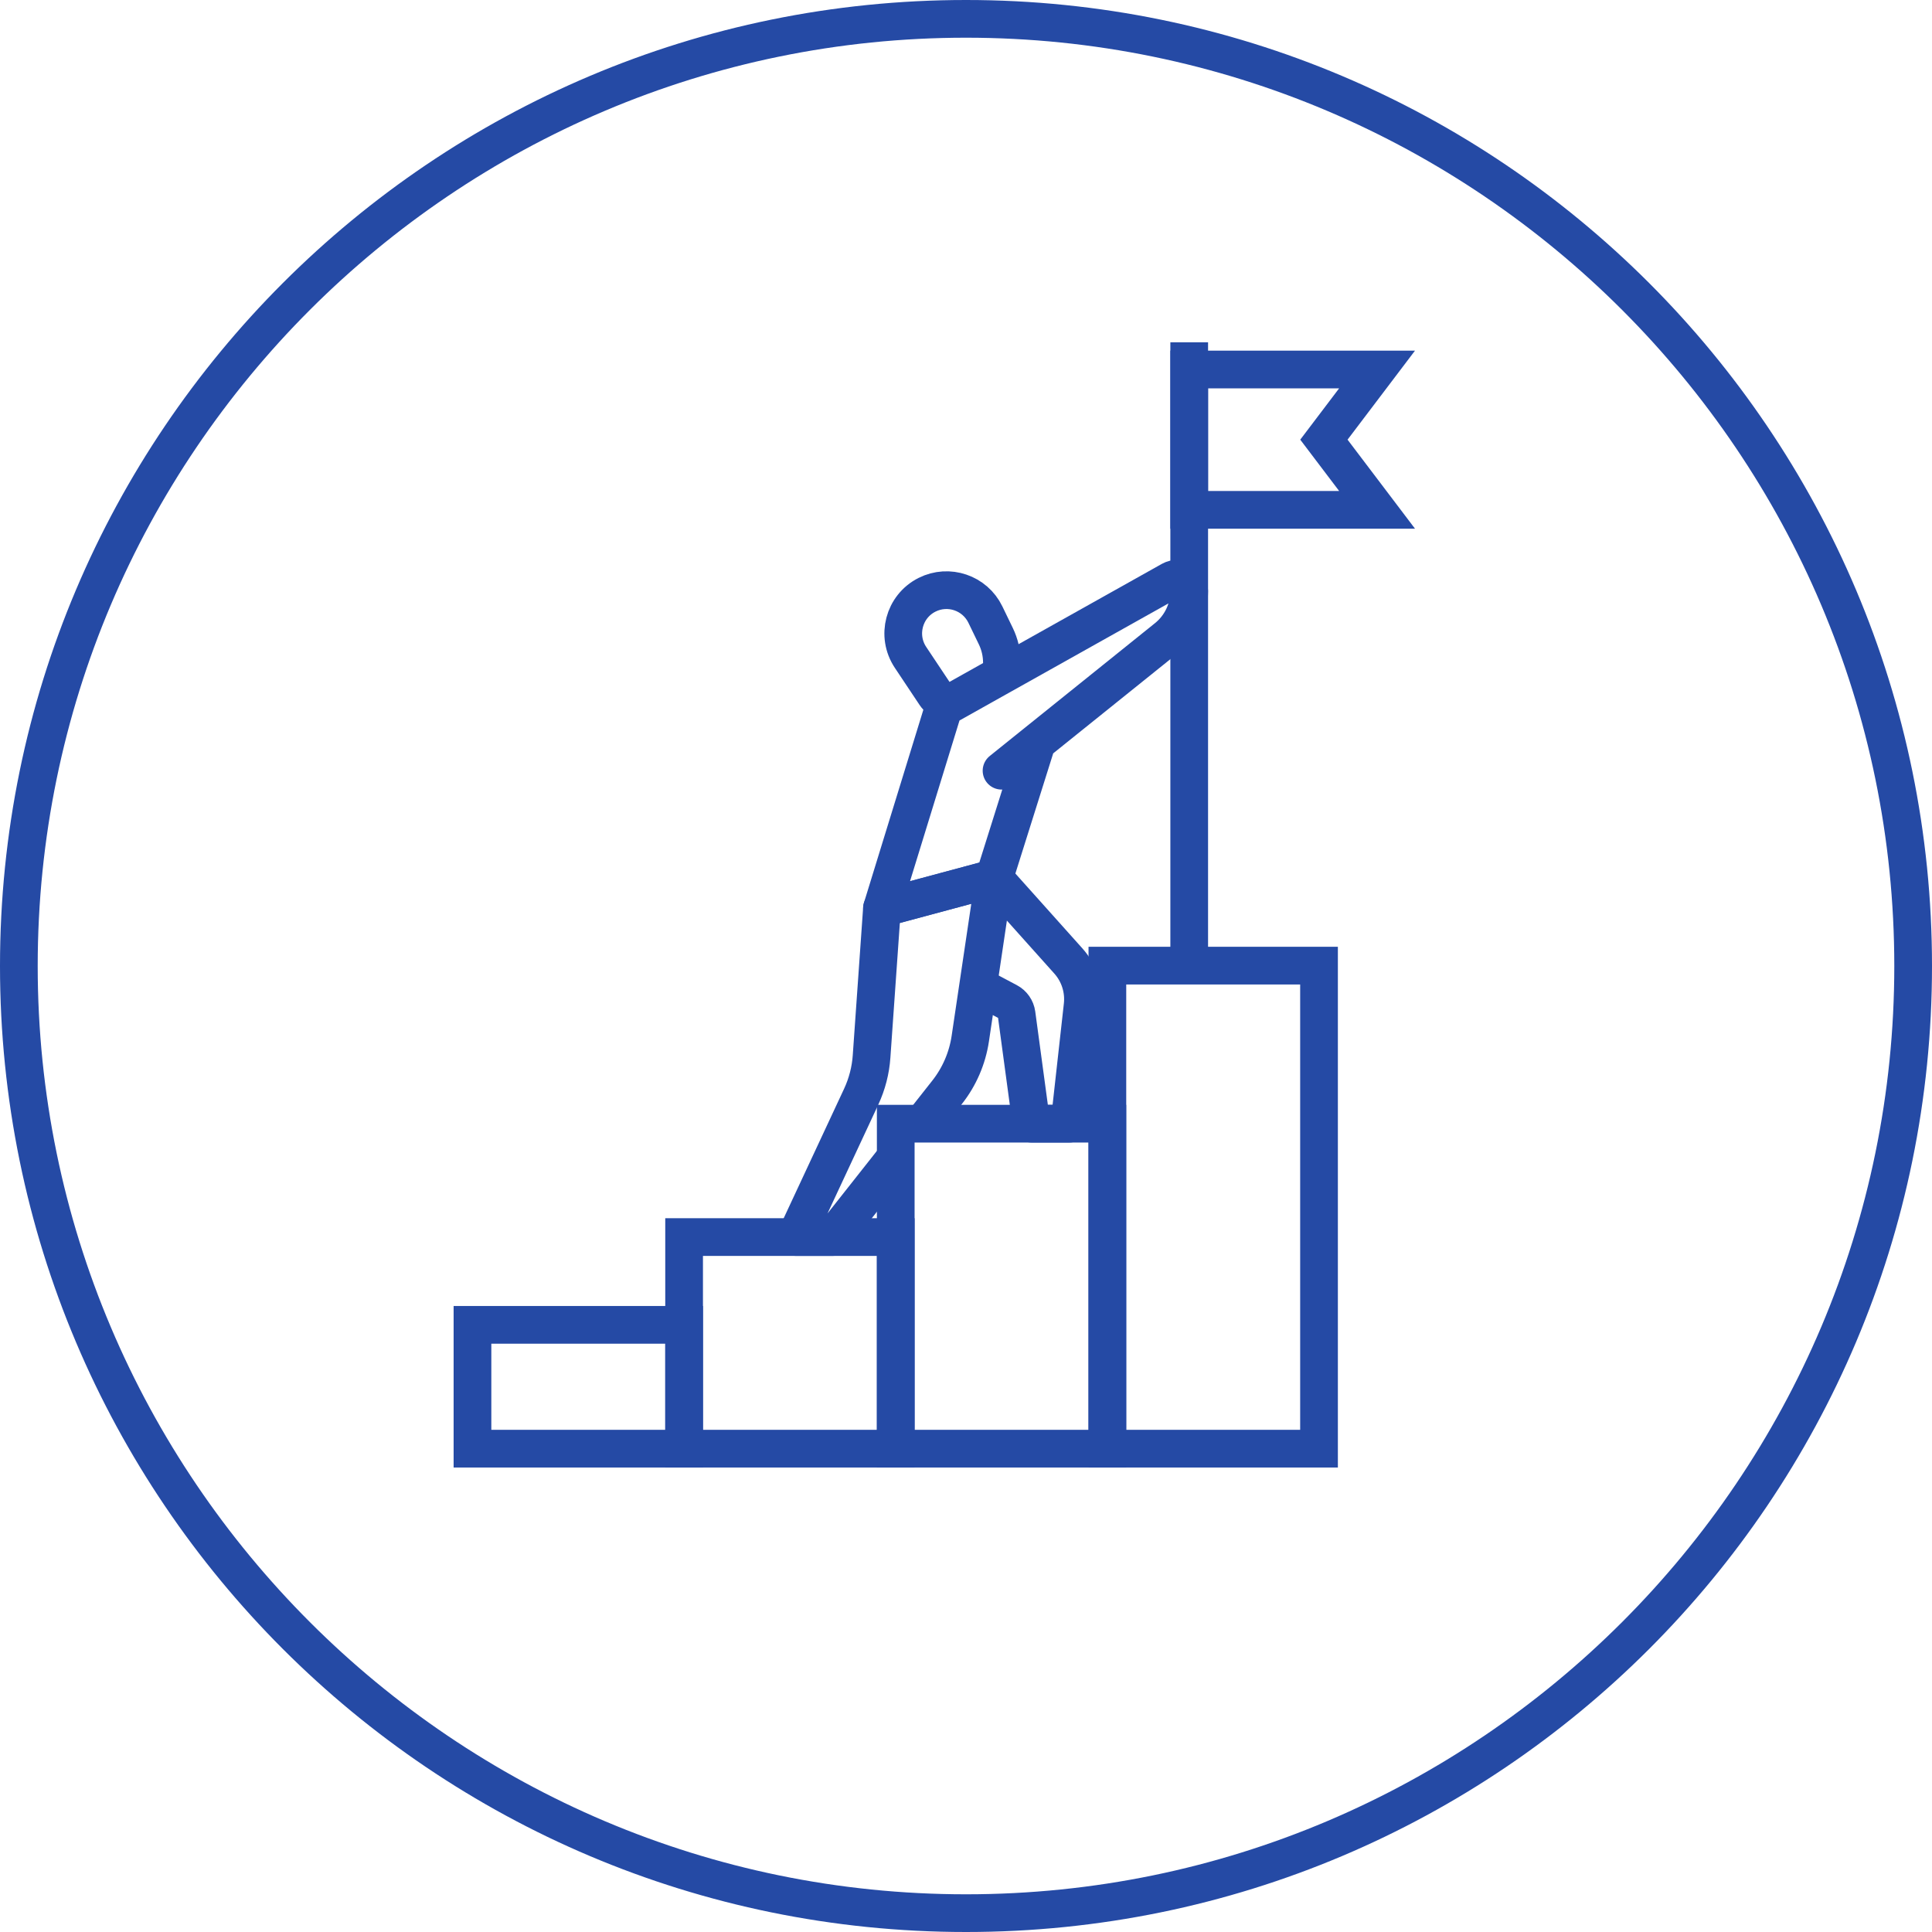
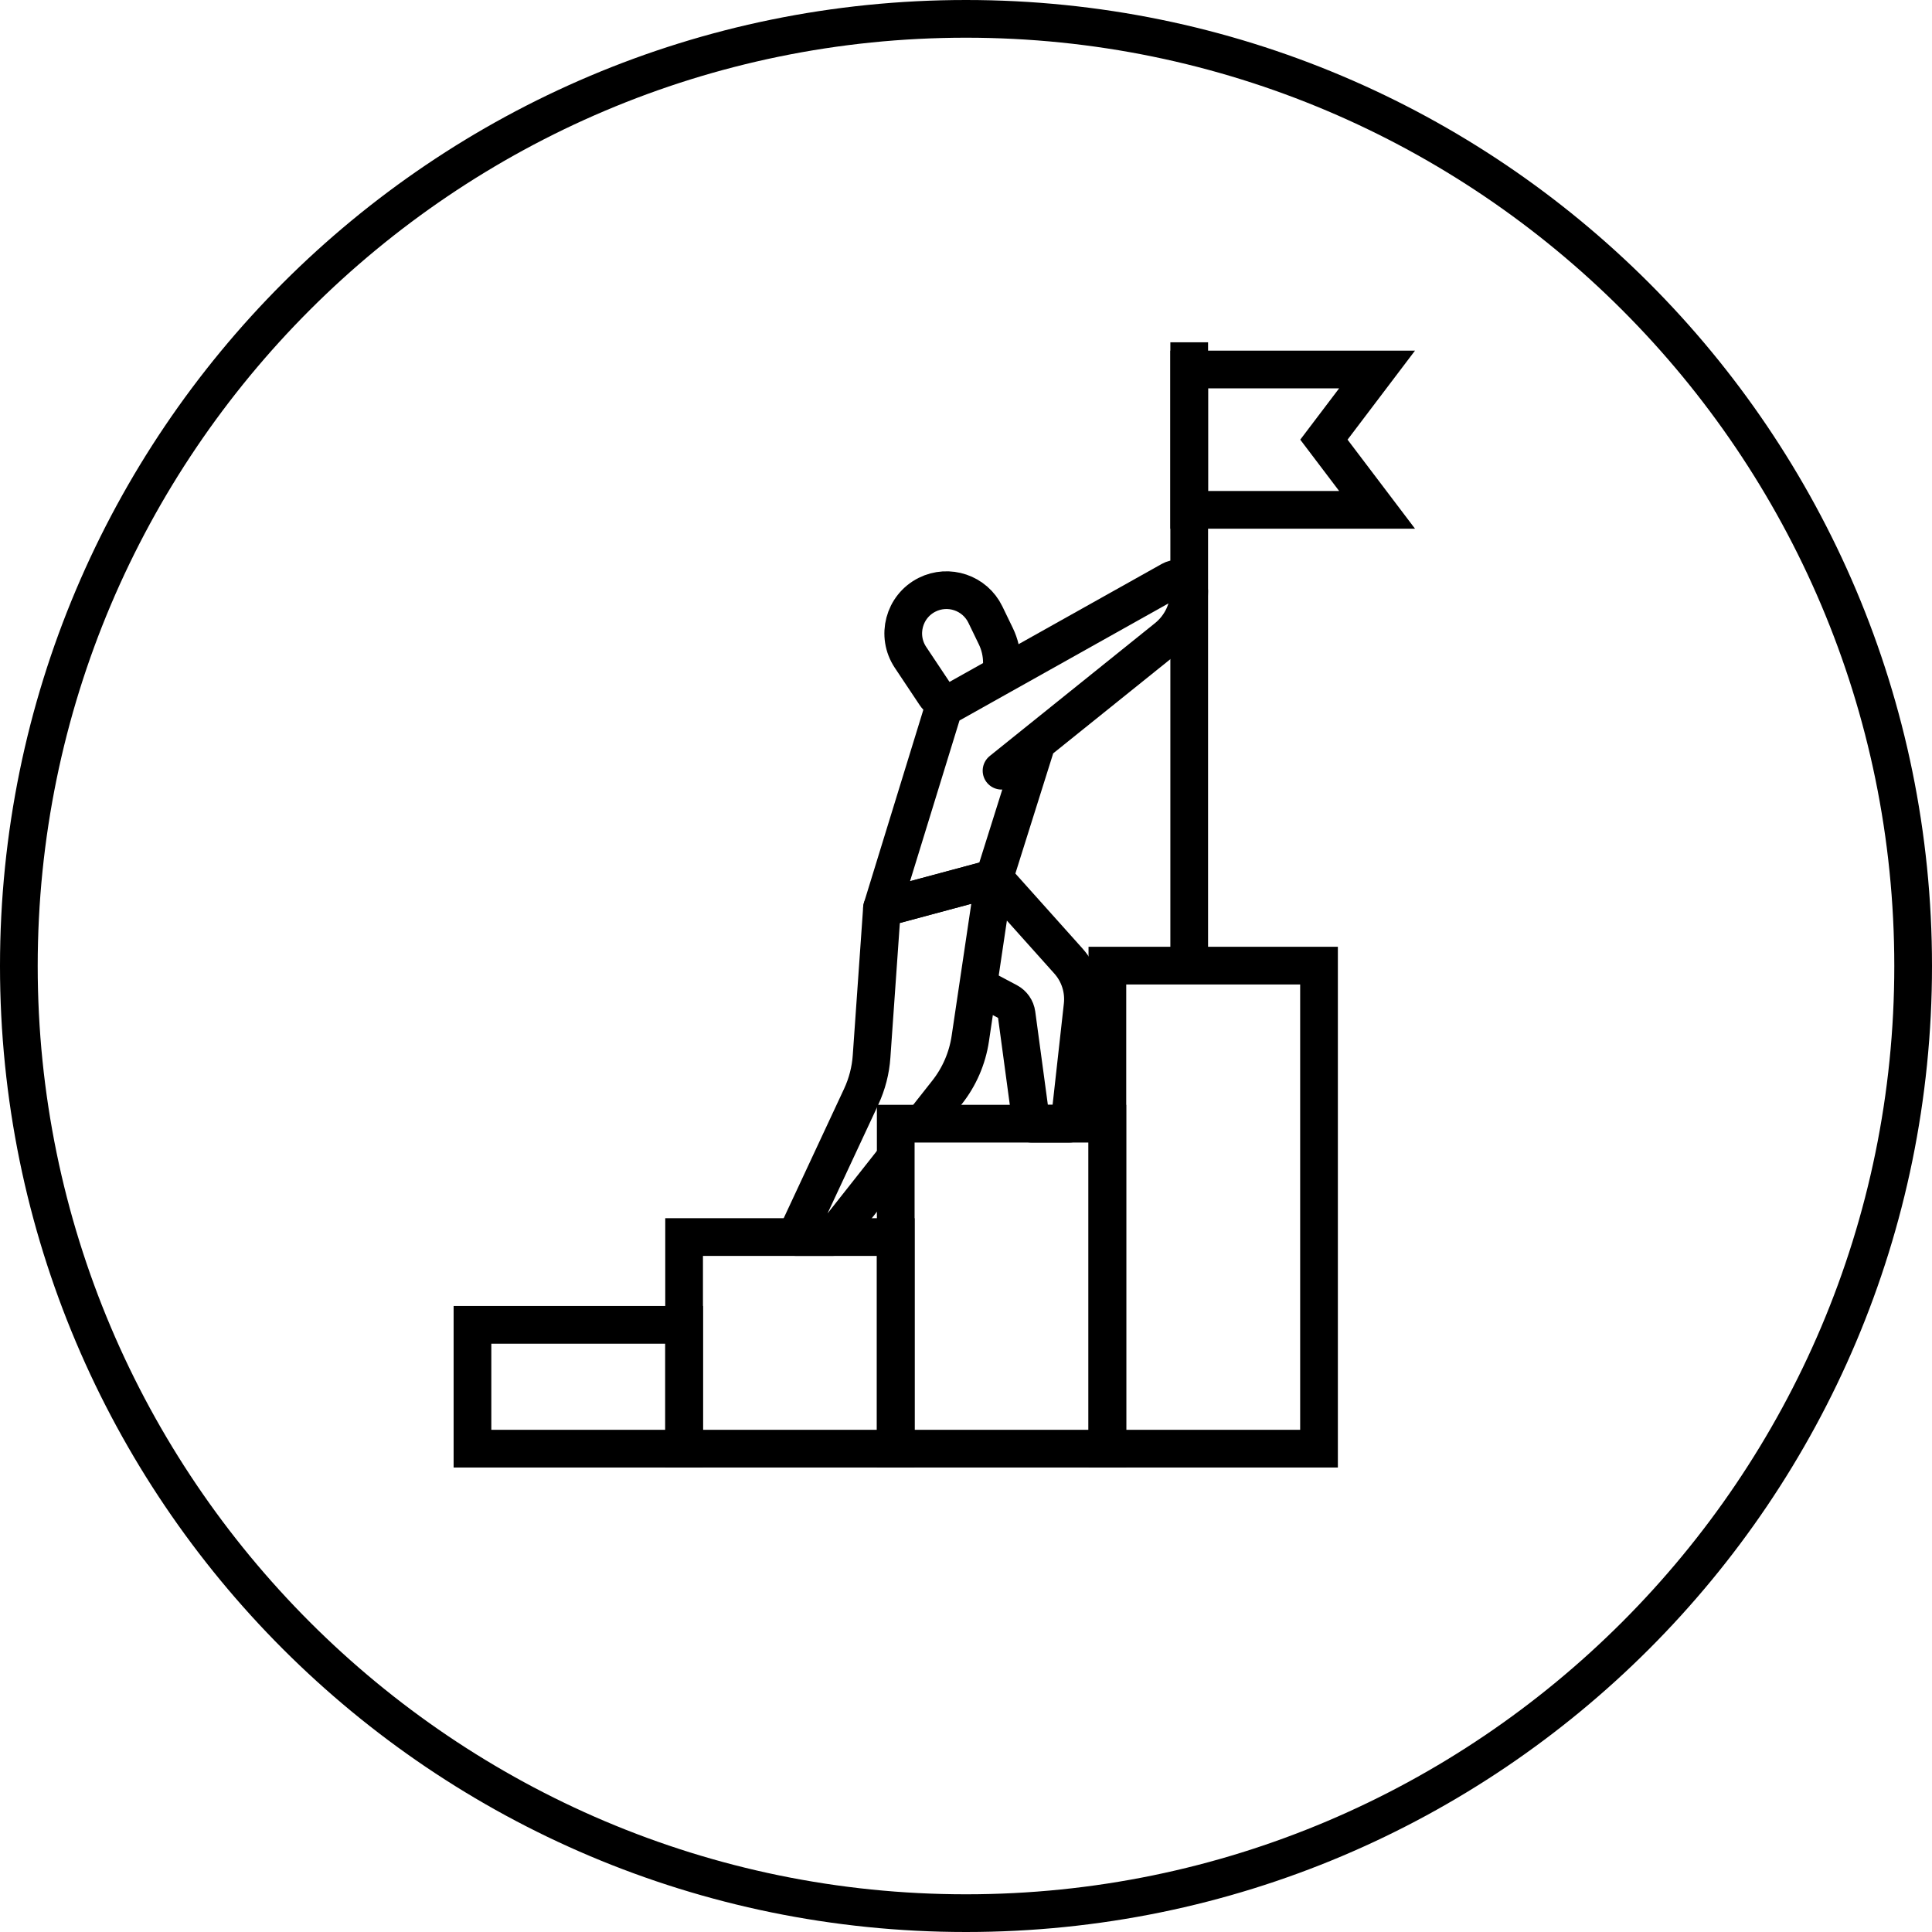
- <svg xmlns="http://www.w3.org/2000/svg" version="1.1" id="svg1" width="68.32" height="68.32" viewBox="0 0 68.32 68.32">
-   <defs id="defs1">
-     <clipPath clipPathUnits="userSpaceOnUse" id="clipPath147">
-       <path d="M 0,422.39 H 838.228 V 0 H 0 Z" transform="translate(-193.9833,-143.6621)" id="path147" />
+ <svg xmlns="http://www.w3.org/2000/svg" version="1.1" viewBox="0 0 68.32 68.32">
+   <defs>
+     <clipPath clipPathUnits="userSpaceOnUse" id="a">
+       <path d="M 0,422.39 H 838.228 V 0 H 0 Z" transform="translate(-193.9833,-143.6621)" />
    </clipPath>
-     <clipPath clipPathUnits="userSpaceOnUse" id="clipPath159">
-       <path d="M 0,422.39 H 838.228 V 0 H 0 Z" id="path159" />
+     <clipPath clipPathUnits="userSpaceOnUse" id="b">
+       <path d="M 0,422.39 H 838.228 V 0 H 0 Z" />
    </clipPath>
-     <clipPath clipPathUnits="userSpaceOnUse" id="clipPath161">
-       <path d="M 0,422.39 H 838.228 V 0 H 0 Z" id="path161" />
+     <clipPath clipPathUnits="userSpaceOnUse" id="c">
+       <path d="M 0,422.39 H 838.228 V 0 H 0 Z" />
    </clipPath>
-     <clipPath clipPathUnits="userSpaceOnUse" id="clipPath163">
-       <path d="M 0,422.39 H 838.228 V 0 H 0 Z" id="path163" />
+     <clipPath clipPathUnits="userSpaceOnUse" id="d">
+       <path d="M 0,422.39 H 838.228 V 0 H 0 Z" />
    </clipPath>
-     <clipPath clipPathUnits="userSpaceOnUse" id="clipPath165">
-       <path d="M 0,422.39 H 838.228 V 0 H 0 Z" id="path165" />
+     <clipPath clipPathUnits="userSpaceOnUse" id="e">
+       <path d="M 0,422.39 H 838.228 V 0 H 0 Z" />
    </clipPath>
-     <clipPath clipPathUnits="userSpaceOnUse" id="clipPath167">
-       <path d="M 0,422.39 H 838.228 V 0 H 0 Z" transform="translate(-199.9032,-118.0517)" id="path167" />
+     <clipPath clipPathUnits="userSpaceOnUse" id="f">
+       <path d="M 0,422.39 H 838.228 V 0 H 0 Z" transform="translate(-199.9032,-118.0517)" />
    </clipPath>
-     <clipPath clipPathUnits="userSpaceOnUse" id="clipPath169">
-       <path d="M 0,422.39 H 838.228 V 0 H 0 Z" transform="translate(-204.8856,-130.1406)" id="path169" />
+     <clipPath clipPathUnits="userSpaceOnUse" id="g">
+       <path d="M 0,422.39 H 838.228 V 0 H 0 Z" transform="translate(-204.8856,-130.1406)" />
    </clipPath>
-     <clipPath clipPathUnits="userSpaceOnUse" id="clipPath171">
-       <path d="M 0,422.39 H 838.228 V 0 H 0 Z" transform="translate(-199.4218,-128.2705)" id="path171" />
+     <clipPath clipPathUnits="userSpaceOnUse" id="h">
+       <path d="M 0,422.39 H 838.228 V 0 H 0 Z" transform="translate(-199.4218,-128.2705)" />
    </clipPath>
-     <clipPath clipPathUnits="userSpaceOnUse" id="clipPath173">
-       <path d="M 0,422.39 H 838.228 V 0 H 0 Z" transform="translate(-192.12,-112.9648)" id="path173" />
+     <clipPath clipPathUnits="userSpaceOnUse" id="i">
+       <path d="M 0,422.39 H 838.228 V 0 H 0 Z" transform="translate(-192.12,-112.9648)" />
    </clipPath>
-     <clipPath clipPathUnits="userSpaceOnUse" id="clipPath175">
-       <path d="M 0,422.39 H 838.228 V 0 H 0 Z" transform="translate(-194.7303,-120.373)" id="path175" />
+     <clipPath clipPathUnits="userSpaceOnUse" id="j">
+       <path d="M 0,422.39 H 838.228 V 0 H 0 Z" transform="translate(-194.7303,-120.373)" />
    </clipPath>
-     <clipPath clipPathUnits="userSpaceOnUse" id="clipPath177">
-       <path d="M 0,422.39 H 838.228 V 0 H 0 Z" transform="translate(-193.1688,-125.2412)" id="path177" />
+     <clipPath clipPathUnits="userSpaceOnUse" id="k">
+       <path d="M 0,422.39 H 838.228 V 0 H 0 Z" transform="translate(-193.1688,-125.2412)" />
    </clipPath>
  </defs>
-   <g id="layer-MC0" transform="translate(-224.4844,-371.6372)">
-     <path id="path146" d="m 0,0 c -14.149,0 -25.62,-11.471 -25.62,-25.62 0,-14.15 11.471,-25.62 25.62,-25.62 14.149,0 25.62,11.47 25.62,25.62 C 25.62,-11.471 14.149,0 0,0 m 0,-1 c 13.575,0 24.62,-11.045 24.62,-24.62 0,-13.576 -11.045,-24.62 -24.62,-24.62 -13.576,0 -24.62,11.044 -24.62,24.62 C -24.62,-12.045 -13.576,-1 0,-1" style="fill:#254aa5;fill-opacity:1;fill-rule:nonzero;stroke:none" transform="matrix(1.333333,0,0,-1.333333,258.6444,371.6372)" clip-path="url(#clipPath147)" />
-     <path id="path158" d="m 186.507,108.525 h -5.613 v -3.284 h 5.613 z" style="fill:none;stroke:#254aa5;stroke-width:1;stroke-linecap:butt;stroke-linejoin:miter;stroke-miterlimit:10;stroke-dasharray:none;stroke-opacity:1" transform="matrix(1.333333,0,0,-1.333333,0,563.1867)" clip-path="url(#clipPath159)" />
-     <path id="path160" d="m 192.12,110.853 h -5.613 v -5.612 h 5.613 z" style="fill:none;stroke:#254aa5;stroke-width:1;stroke-linecap:butt;stroke-linejoin:miter;stroke-miterlimit:10;stroke-dasharray:none;stroke-opacity:1" transform="matrix(1.333333,0,0,-1.333333,0,563.1867)" clip-path="url(#clipPath161)" />
-     <path id="path162" d="m 197.732,113.86 h -5.612 v -8.619 h 5.612 z" style="fill:none;stroke:#254aa5;stroke-width:1;stroke-linecap:butt;stroke-linejoin:miter;stroke-miterlimit:10;stroke-dasharray:none;stroke-opacity:1" transform="matrix(1.333333,0,0,-1.333333,0,563.1867)" clip-path="url(#clipPath163)" />
-     <path id="path164" d="m 203.346,118.052 h -5.613 v -12.811 h 5.613 z" style="fill:none;stroke:#254aa5;stroke-width:1;stroke-linecap:butt;stroke-linejoin:miter;stroke-miterlimit:10;stroke-dasharray:none;stroke-opacity:1" transform="matrix(1.333333,0,0,-1.333333,0,563.1867)" clip-path="url(#clipPath165)" />
-     <path id="path166" d="M 0,0 V 16.532" style="fill:none;stroke:#254aa5;stroke-width:1;stroke-linecap:butt;stroke-linejoin:miter;stroke-miterlimit:10;stroke-dasharray:none;stroke-opacity:1" transform="matrix(1.333333,0,0,-1.333333,266.5376,405.7844)" clip-path="url(#clipPath167)" />
-     <path id="path168" d="M 0,0 H -4.982 V 3.722 H 0 L -1.41,1.861 Z" style="fill:none;stroke:#254aa5;stroke-width:1;stroke-linecap:butt;stroke-linejoin:miter;stroke-miterlimit:10;stroke-dasharray:none;stroke-opacity:1" transform="matrix(1.333333,0,0,-1.333333,273.1808,389.6659)" clip-path="url(#clipPath169)" />
-     <path id="path170" d="m 0,0 -6.03,-3.379 -1.637,-5.318 2.976,0.8 1.098,3.489 -0.903,-0.641 4.382,3.523 c 0.377,0.302 0.595,0.76 0.595,1.244 C 0.481,-0.035 0.216,0.12 0,0 Z" style="fill:none;stroke:#254aa5;stroke-width:1;stroke-linecap:butt;stroke-linejoin:round;stroke-miterlimit:10;stroke-dasharray:none;stroke-opacity:1" transform="matrix(1.333333,0,0,-1.333333,265.8957,392.1593)" clip-path="url(#clipPath171)" />
-     <path id="path172" d="m 0,0 -1.666,-2.111 h -0.987 l 1.737,3.723 c 0.156,0.336 0.25,0.698 0.275,1.067 L -0.365,6.608 2.61,7.408 1.977,3.151 C 1.899,2.63 1.687,2.138 1.359,1.724 L 0.706,0.896" style="fill:none;stroke:#254aa5;stroke-width:1;stroke-linecap:butt;stroke-linejoin:round;stroke-miterlimit:10;stroke-dasharray:none;stroke-opacity:1" transform="matrix(1.333333,0,0,-1.333333,256.16,412.5669)" clip-path="url(#clipPath173)" />
-     <path id="path174" d="M 0,0 1.968,-2.198 C 2.256,-2.52 2.393,-2.948 2.346,-3.377 L 1.997,-6.513 h -1.01 l -0.393,2.909 c -0.019,0.137 -0.103,0.257 -0.226,0.323 l -0.794,0.421" style="fill:none;stroke:#254aa5;stroke-width:1;stroke-linecap:butt;stroke-linejoin:round;stroke-miterlimit:10;stroke-dasharray:none;stroke-opacity:1" transform="matrix(1.333333,0,0,-1.333333,259.6404,402.6893)" clip-path="url(#clipPath175)" />
-     <path id="path176" d="m 0,0 -0.657,0.986 c -0.382,0.573 -0.177,1.35 0.437,1.66 0.572,0.288 1.269,0.052 1.548,-0.524 L 1.604,1.552 C 1.711,1.332 1.767,1.09 1.767,0.845 V 0.542 L 0.559,-0.135 C 0.365,-0.243 0.122,-0.185 0,0 Z" style="fill:none;stroke:#254aa5;stroke-width:1;stroke-linecap:butt;stroke-linejoin:miter;stroke-miterlimit:10;stroke-dasharray:none;stroke-opacity:1" transform="matrix(1.333333,0,0,-1.333333,257.5584,396.1984)" clip-path="url(#clipPath177)" />
+   <g transform="translate(-224.4844,-371.6372)">
+     <path d="m 0,0 c -14.149,0 -25.62,-11.471 -25.62,-25.62 0,-14.15 11.471,-25.62 25.62,-25.62 14.149,0 25.62,11.47 25.62,25.62 C 25.62,-11.471 14.149,0 0,0 m 0,-1 c 13.575,0 24.62,-11.045 24.62,-24.62 0,-13.576 -11.045,-24.62 -24.62,-24.62 -13.576,0 -24.62,11.044 -24.62,24.62 C -24.62,-12.045 -13.576,-1 0,-1" transform="matrix(1.333333,0,0,-1.333333,258.6444,371.6372)" clip-path="url(#a)" fill="currentColor" fill-opacity="1" fill-rule="nonzero" stroke="none" class="selected icon-bg" />
+     <path d="m 186.507,108.525 h -5.613 v -3.284 h 5.613 z" transform="matrix(1.333333,0,0,-1.333333,0,563.1867)" clip-path="url(#b)" fill="none" stroke="currentColor" stroke-width="1" stroke-linecap="butt" stroke-linejoin="miter" stroke-miterlimit="10" stroke-dasharray="none" stroke-opacity="1" />
+     <path d="m 192.12,110.853 h -5.613 v -5.612 h 5.613 z" transform="matrix(1.333333,0,0,-1.333333,0,563.1867)" clip-path="url(#c)" fill="none" stroke="currentColor" stroke-width="1" stroke-linecap="butt" stroke-linejoin="miter" stroke-miterlimit="10" stroke-dasharray="none" stroke-opacity="1" />
+     <path d="m 197.732,113.86 h -5.612 v -8.619 h 5.612 z" transform="matrix(1.333333,0,0,-1.333333,0,563.1867)" clip-path="url(#d)" fill="none" stroke="currentColor" stroke-width="1" stroke-linecap="butt" stroke-linejoin="miter" stroke-miterlimit="10" stroke-dasharray="none" stroke-opacity="1" />
+     <path d="m 203.346,118.052 h -5.613 v -12.811 h 5.613 z" transform="matrix(1.333333,0,0,-1.333333,0,563.1867)" clip-path="url(#e)" fill="none" stroke="currentColor" stroke-width="1" stroke-linecap="butt" stroke-linejoin="miter" stroke-miterlimit="10" stroke-dasharray="none" stroke-opacity="1" />
+     <path d="M 0,0 V 16.532" transform="matrix(1.333333,0,0,-1.333333,266.5376,405.7844)" clip-path="url(#f)" fill="none" stroke="currentColor" stroke-width="1" stroke-linecap="butt" stroke-linejoin="miter" stroke-miterlimit="10" stroke-dasharray="none" stroke-opacity="1" />
+     <path d="M 0,0 H -4.982 V 3.722 H 0 L -1.41,1.861 Z" transform="matrix(1.333333,0,0,-1.333333,273.1808,389.6659)" clip-path="url(#g)" fill="none" stroke="currentColor" stroke-width="1" stroke-linecap="butt" stroke-linejoin="miter" stroke-miterlimit="10" stroke-dasharray="none" stroke-opacity="1" />
+     <path d="m 0,0 -6.03,-3.379 -1.637,-5.318 2.976,0.8 1.098,3.489 -0.903,-0.641 4.382,3.523 c 0.377,0.302 0.595,0.76 0.595,1.244 C 0.481,-0.035 0.216,0.12 0,0 Z" transform="matrix(1.333333,0,0,-1.333333,265.8957,392.1593)" clip-path="url(#h)" fill="none" stroke="currentColor" stroke-width="1" stroke-linecap="butt" stroke-linejoin="round" stroke-miterlimit="10" stroke-dasharray="none" stroke-opacity="1" />
+     <path d="m 0,0 -1.666,-2.111 h -0.987 l 1.737,3.723 c 0.156,0.336 0.25,0.698 0.275,1.067 L -0.365,6.608 2.61,7.408 1.977,3.151 C 1.899,2.63 1.687,2.138 1.359,1.724 L 0.706,0.896" transform="matrix(1.333333,0,0,-1.333333,256.16,412.5669)" clip-path="url(#i)" fill="none" stroke="currentColor" stroke-width="1" stroke-linecap="butt" stroke-linejoin="round" stroke-miterlimit="10" stroke-dasharray="none" stroke-opacity="1" />
+     <path d="M 0,0 1.968,-2.198 C 2.256,-2.52 2.393,-2.948 2.346,-3.377 L 1.997,-6.513 h -1.01 l -0.393,2.909 c -0.019,0.137 -0.103,0.257 -0.226,0.323 l -0.794,0.421" transform="matrix(1.333333,0,0,-1.333333,259.6404,402.6893)" clip-path="url(#j)" fill="none" stroke="currentColor" stroke-width="1" stroke-linecap="butt" stroke-linejoin="round" stroke-miterlimit="10" stroke-dasharray="none" stroke-opacity="1" />
+     <path d="m 0,0 -0.657,0.986 c -0.382,0.573 -0.177,1.35 0.437,1.66 0.572,0.288 1.269,0.052 1.548,-0.524 L 1.604,1.552 C 1.711,1.332 1.767,1.09 1.767,0.845 V 0.542 L 0.559,-0.135 C 0.365,-0.243 0.122,-0.185 0,0 Z" transform="matrix(1.333333,0,0,-1.333333,257.5584,396.1984)" clip-path="url(#k)" fill="none" stroke="currentColor" stroke-width="1" stroke-linecap="butt" stroke-linejoin="miter" stroke-miterlimit="10" stroke-dasharray="none" stroke-opacity="1" />
  </g>
</svg>
